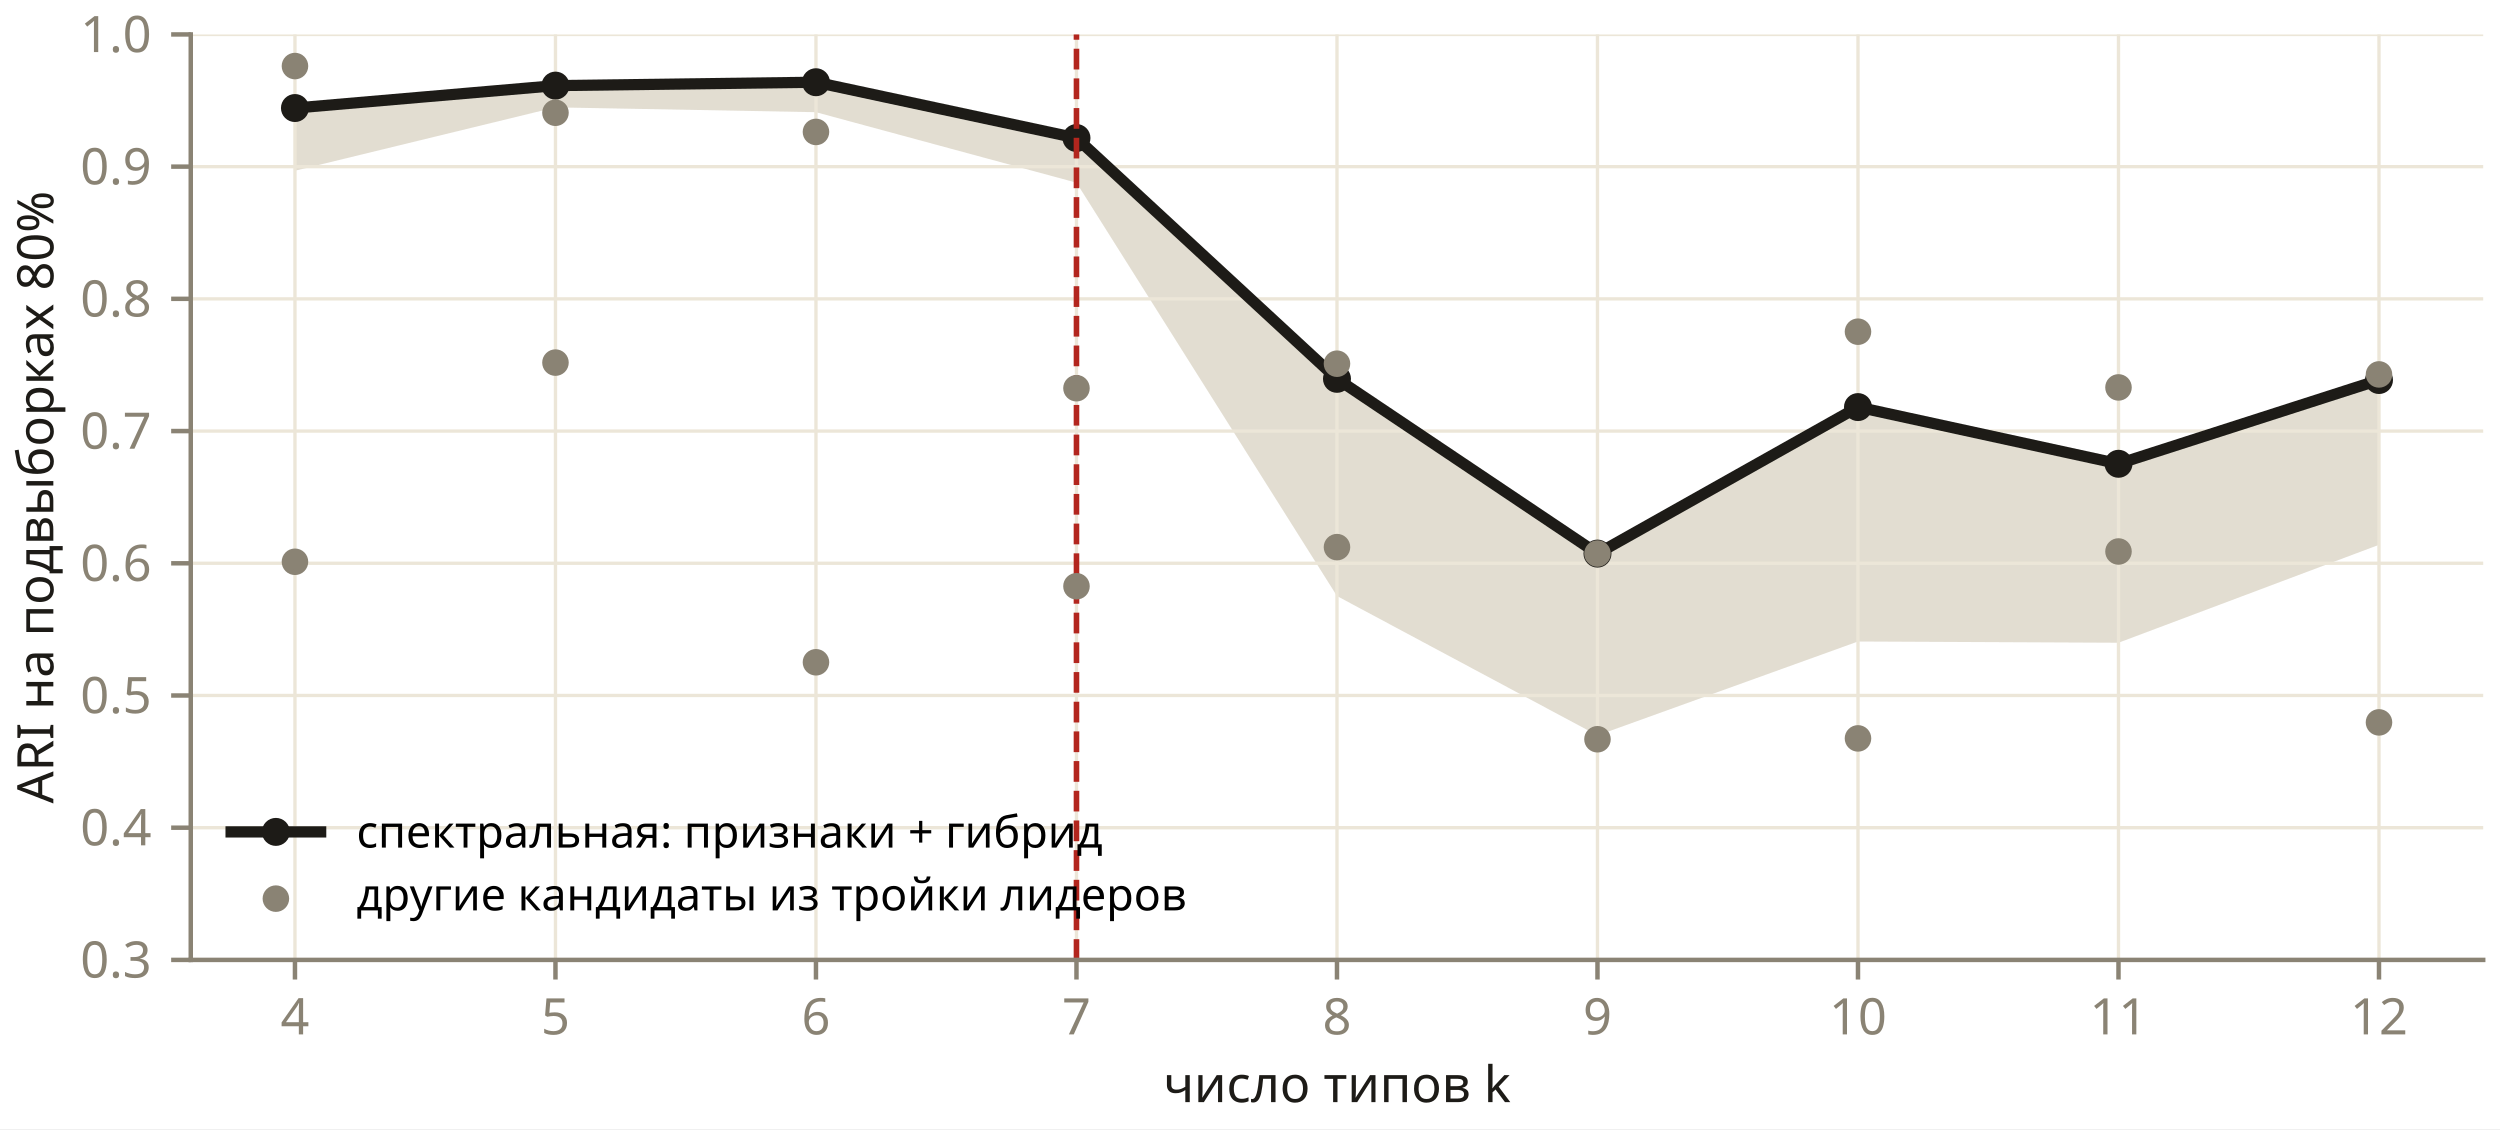
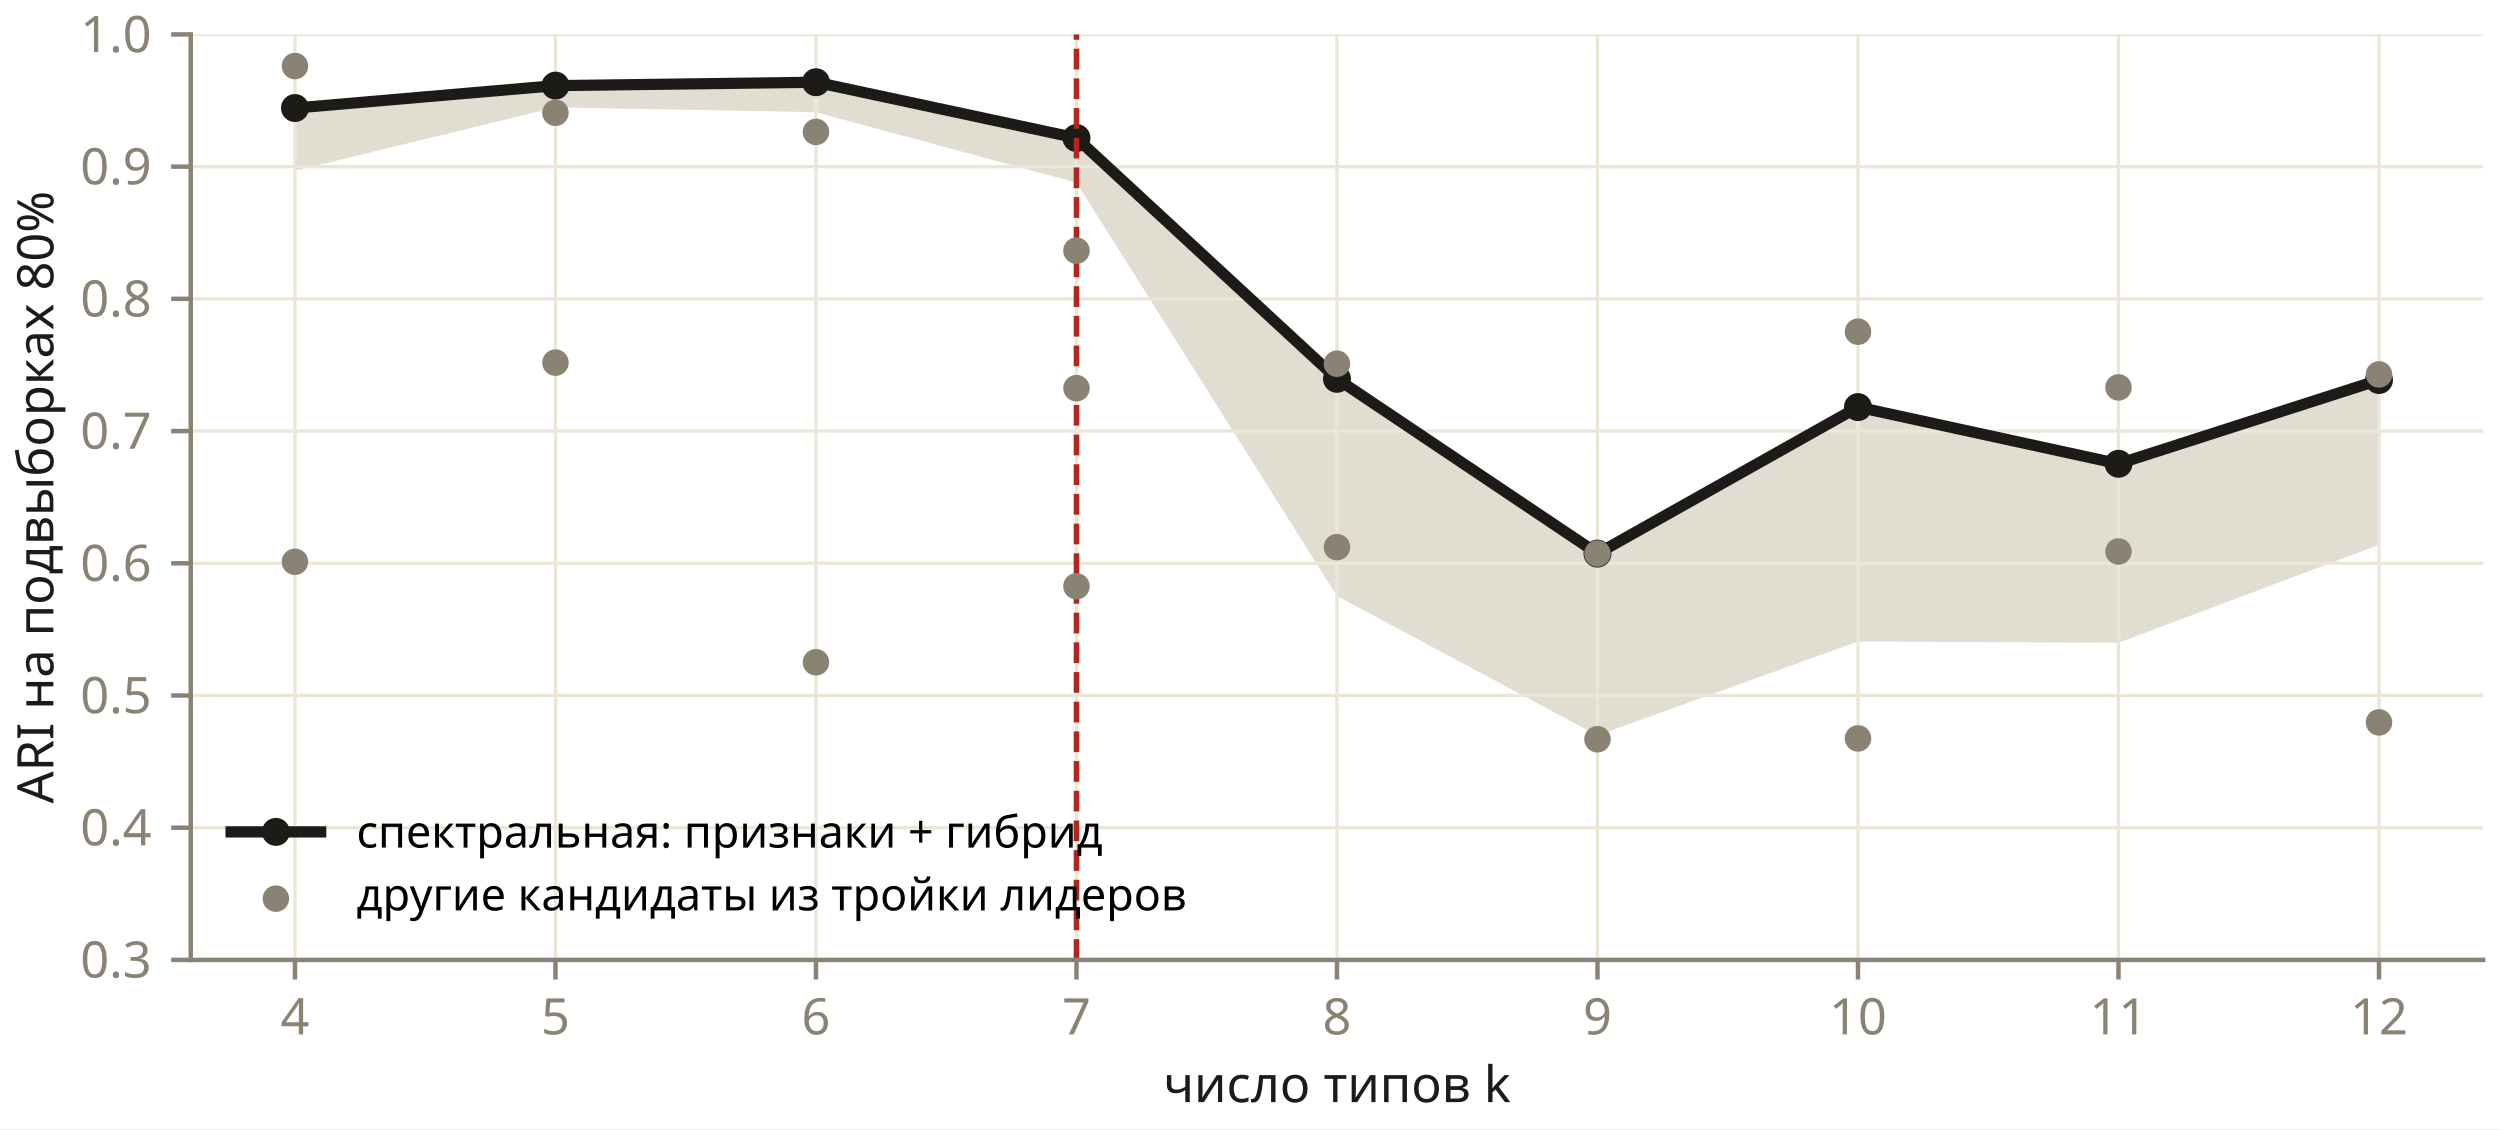
<svg xmlns="http://www.w3.org/2000/svg" xmlns:xlink="http://www.w3.org/1999/xlink" width="446.4pt" height="201.6pt" viewBox="0 0 446.4 201.6" version="1.1">
  <defs>
    <style type="text/css">*{stroke-linejoin: round; stroke-linecap: butt}</style>
  </defs>
  <g id="figure_1">
    <g id="patch_1">
      <path d="M 0 201.6  L 446.4 201.6  L 446.4 0  L 0 0  z " style="fill: #ffffff" />
    </g>
    <g id="axes_1">
      <g id="patch_2">
        <path d="M 34.062 171.4  L 443.4 171.4  L 443.4 6.15  L 34.062 6.15  z " style="fill: #ffffff" />
      </g>
      <g id="FillBetweenPolyCollection_1">
        <defs>
-           <path id="m05aa96f576" d="M 52.668 -182.309  L 52.668 -171.115  L 99.184 -182.43  L 145.699 -181.565  L 192.215 -168.977  L 238.731 -95.172  L 285.246 -70.285  L 331.762 -87.055  L 378.278 -86.833  L 424.793 -104.322  L 424.793 -133.744  L 424.793 -133.744  L 378.278 -118.786  L 331.762 -128.911  L 285.246 -102.751  L 238.731 -133.956  L 192.215 -176.954  L 145.699 -186.917  L 99.184 -186.312  L 52.668 -182.309  z " />
+           <path id="m138ebafce8" d="M 52.668 -182.309  L 52.668 -171.115  L 99.184 -182.43  L 145.699 -181.565  L 192.215 -168.977  L 238.731 -95.172  L 285.246 -70.285  L 331.762 -87.055  L 378.278 -86.833  L 424.793 -104.322  L 424.793 -133.744  L 424.793 -133.744  L 378.278 -118.786  L 331.762 -128.911  L 285.246 -102.751  L 238.731 -133.956  L 192.215 -176.954  L 145.699 -186.917  L 99.184 -186.312  L 52.668 -182.309  z " />
        </defs>
-         <g clip-path="url(#p89f979d2a8)">
-           <use xlink:href="#m05aa96f576" x="0" y="201.6" style="fill: #cfc6b2; fill-opacity: 0.6" />
+         <g clip-path="url(#pb696f75bd1)">
+           <use xlink:href="#m138ebafce8" x="0" y="201.6" style="fill: #cfc6b2; fill-opacity: 0.6" />
        </g>
      </g>
      <g id="matplotlib.axis_1">
        <g id="xtick_1">
          <g id="line2d_1">
-             <path d="M 52.668 171.4  L 52.668 6.15  " clip-path="url(#p89f979d2a8)" style="fill: none; stroke: #ece6d8; stroke-width: 0.6; stroke-linecap: square" />
+             <path d="M 52.668 171.4  L 52.668 6.15  " clip-path="url(#pb696f75bd1)" style="fill: none; stroke: #ece6d8; stroke-width: 0.6; stroke-linecap: square" />
          </g>
          <g id="line2d_2">
            <defs>
-               <path id="m1e022862ef" d="M 0 0  L 0 3.5  " style="stroke: #8a8374; stroke-width: 0.8" />
+               <path id="m0d5b3fad52" d="M 0 0  L 0 3.5  " style="stroke: #8a8374; stroke-width: 0.8" />
            </defs>
            <g>
-               <use xlink:href="#m1e022862ef" x="52.668" y="171.4" style="fill: #8a8374; stroke: #8a8374; stroke-width: 0.8" />
+               <use xlink:href="#m0d5b3fad52" x="52.668" y="171.4" style="fill: #8a8374; stroke: #8a8374; stroke-width: 0.8" />
            </g>
          </g>
          <g id="text_1">
            <text style="font-size: 9px; font-family: 'PT Sans'; text-anchor: middle; fill: #8a8374" x="52.668" y="184.7" transform="rotate(-0 52.66807 184.6998)">4</text>
          </g>
        </g>
        <g id="xtick_2">
          <g id="line2d_3">
-             <path d="M 99.184 171.4  L 99.184 6.15  " clip-path="url(#p89f979d2a8)" style="fill: none; stroke: #ece6d8; stroke-width: 0.6; stroke-linecap: square" />
+             <path d="M 99.184 171.4  L 99.184 6.15  " clip-path="url(#pb696f75bd1)" style="fill: none; stroke: #ece6d8; stroke-width: 0.6; stroke-linecap: square" />
          </g>
          <g id="line2d_4">
            <g>
-               <use xlink:href="#m1e022862ef" x="99.184" y="171.4" style="fill: #8a8374; stroke: #8a8374; stroke-width: 0.8" />
+               <use xlink:href="#m0d5b3fad52" x="99.184" y="171.4" style="fill: #8a8374; stroke: #8a8374; stroke-width: 0.8" />
            </g>
          </g>
          <g id="text_2">
            <text style="font-size: 9px; font-family: 'PT Sans'; text-anchor: middle; fill: #8a8374" x="99.184" y="184.7" transform="rotate(-0 99.18375 184.6998)">5</text>
          </g>
        </g>
        <g id="xtick_3">
          <g id="line2d_5">
-             <path d="M 145.699 171.4  L 145.699 6.15  " clip-path="url(#p89f979d2a8)" style="fill: none; stroke: #ece6d8; stroke-width: 0.6; stroke-linecap: square" />
+             <path d="M 145.699 171.4  L 145.699 6.15  " clip-path="url(#pb696f75bd1)" style="fill: none; stroke: #ece6d8; stroke-width: 0.6; stroke-linecap: square" />
          </g>
          <g id="line2d_6">
            <g>
-               <use xlink:href="#m1e022862ef" x="145.699" y="171.4" style="fill: #8a8374; stroke: #8a8374; stroke-width: 0.8" />
+               <use xlink:href="#m0d5b3fad52" x="145.699" y="171.4" style="fill: #8a8374; stroke: #8a8374; stroke-width: 0.8" />
            </g>
          </g>
          <g id="text_3">
            <text style="font-size: 9px; font-family: 'PT Sans'; text-anchor: middle; fill: #8a8374" x="145.699" y="184.7" transform="rotate(-0 145.6994 184.6998)">6</text>
          </g>
        </g>
        <g id="xtick_4">
          <g id="line2d_7">
-             <path d="M 192.215 171.4  L 192.215 6.15  " clip-path="url(#p89f979d2a8)" style="fill: none; stroke: #ece6d8; stroke-width: 0.6; stroke-linecap: square" />
+             <path d="M 192.215 171.4  L 192.215 6.15  " clip-path="url(#pb696f75bd1)" style="fill: none; stroke: #ece6d8; stroke-width: 0.6; stroke-linecap: square" />
          </g>
          <g id="line2d_8">
            <g>
-               <use xlink:href="#m1e022862ef" x="192.215" y="171.4" style="fill: #8a8374; stroke: #8a8374; stroke-width: 0.8" />
+               <use xlink:href="#m0d5b3fad52" x="192.215" y="171.4" style="fill: #8a8374; stroke: #8a8374; stroke-width: 0.8" />
            </g>
          </g>
          <g id="text_4">
            <text style="font-size: 9px; font-family: 'PT Sans'; text-anchor: middle; fill: #8a8374" x="192.215" y="184.7" transform="rotate(-0 192.2151 184.6998)">7</text>
          </g>
        </g>
        <g id="xtick_5">
          <g id="line2d_9">
-             <path d="M 238.731 171.4  L 238.731 6.15  " clip-path="url(#p89f979d2a8)" style="fill: none; stroke: #ece6d8; stroke-width: 0.6; stroke-linecap: square" />
+             <path d="M 238.731 171.4  L 238.731 6.15  " clip-path="url(#pb696f75bd1)" style="fill: none; stroke: #ece6d8; stroke-width: 0.6; stroke-linecap: square" />
          </g>
          <g id="line2d_10">
            <g>
-               <use xlink:href="#m1e022862ef" x="238.731" y="171.4" style="fill: #8a8374; stroke: #8a8374; stroke-width: 0.8" />
+               <use xlink:href="#m0d5b3fad52" x="238.731" y="171.4" style="fill: #8a8374; stroke: #8a8374; stroke-width: 0.8" />
            </g>
          </g>
          <g id="text_5">
            <text style="font-size: 9px; font-family: 'PT Sans'; text-anchor: middle; fill: #8a8374" x="238.731" y="184.7" transform="rotate(-0 238.7308 184.6998)">8</text>
          </g>
        </g>
        <g id="xtick_6">
          <g id="line2d_11">
-             <path d="M 285.246 171.4  L 285.246 6.15  " clip-path="url(#p89f979d2a8)" style="fill: none; stroke: #ece6d8; stroke-width: 0.6; stroke-linecap: square" />
+             <path d="M 285.246 171.4  L 285.246 6.15  " clip-path="url(#pb696f75bd1)" style="fill: none; stroke: #ece6d8; stroke-width: 0.6; stroke-linecap: square" />
          </g>
          <g id="line2d_12">
            <g>
-               <use xlink:href="#m1e022862ef" x="285.246" y="171.4" style="fill: #8a8374; stroke: #8a8374; stroke-width: 0.8" />
+               <use xlink:href="#m0d5b3fad52" x="285.246" y="171.4" style="fill: #8a8374; stroke: #8a8374; stroke-width: 0.8" />
            </g>
          </g>
          <g id="text_6">
            <text style="font-size: 9px; font-family: 'PT Sans'; text-anchor: middle; fill: #8a8374" x="285.246" y="184.7" transform="rotate(-0 285.2465 184.6998)">9</text>
          </g>
        </g>
        <g id="xtick_7">
          <g id="line2d_13">
-             <path d="M 331.762 171.4  L 331.762 6.15  " clip-path="url(#p89f979d2a8)" style="fill: none; stroke: #ece6d8; stroke-width: 0.6; stroke-linecap: square" />
+             <path d="M 331.762 171.4  L 331.762 6.15  " clip-path="url(#pb696f75bd1)" style="fill: none; stroke: #ece6d8; stroke-width: 0.6; stroke-linecap: square" />
          </g>
          <g id="line2d_14">
            <g>
-               <use xlink:href="#m1e022862ef" x="331.762" y="171.4" style="fill: #8a8374; stroke: #8a8374; stroke-width: 0.8" />
+               <use xlink:href="#m0d5b3fad52" x="331.762" y="171.4" style="fill: #8a8374; stroke: #8a8374; stroke-width: 0.8" />
            </g>
          </g>
          <g id="text_7">
            <text style="font-size: 9px; font-family: 'PT Sans'; text-anchor: middle; fill: #8a8374" x="331.762" y="184.7" transform="rotate(-0 331.7621 184.6998)">10</text>
          </g>
        </g>
        <g id="xtick_8">
          <g id="line2d_15">
-             <path d="M 378.278 171.4  L 378.278 6.15  " clip-path="url(#p89f979d2a8)" style="fill: none; stroke: #ece6d8; stroke-width: 0.6; stroke-linecap: square" />
+             <path d="M 378.278 171.4  L 378.278 6.15  " clip-path="url(#pb696f75bd1)" style="fill: none; stroke: #ece6d8; stroke-width: 0.6; stroke-linecap: square" />
          </g>
          <g id="line2d_16">
            <g>
-               <use xlink:href="#m1e022862ef" x="378.278" y="171.4" style="fill: #8a8374; stroke: #8a8374; stroke-width: 0.8" />
+               <use xlink:href="#m0d5b3fad52" x="378.278" y="171.4" style="fill: #8a8374; stroke: #8a8374; stroke-width: 0.8" />
            </g>
          </g>
          <g id="text_8">
            <text style="font-size: 9px; font-family: 'PT Sans'; text-anchor: middle; fill: #8a8374" x="378.278" y="184.7" transform="rotate(-0 378.2778 184.6998)">11</text>
          </g>
        </g>
        <g id="xtick_9">
          <g id="line2d_17">
-             <path d="M 424.793 171.4  L 424.793 6.15  " clip-path="url(#p89f979d2a8)" style="fill: none; stroke: #ece6d8; stroke-width: 0.6; stroke-linecap: square" />
+             <path d="M 424.793 171.4  L 424.793 6.15  " clip-path="url(#pb696f75bd1)" style="fill: none; stroke: #ece6d8; stroke-width: 0.6; stroke-linecap: square" />
          </g>
          <g id="line2d_18">
            <g>
-               <use xlink:href="#m1e022862ef" x="424.793" y="171.4" style="fill: #8a8374; stroke: #8a8374; stroke-width: 0.8" />
+               <use xlink:href="#m0d5b3fad52" x="424.793" y="171.4" style="fill: #8a8374; stroke: #8a8374; stroke-width: 0.8" />
            </g>
          </g>
          <g id="text_9">
            <text style="font-size: 9px; font-family: 'PT Sans'; text-anchor: middle; fill: #8a8374" x="424.793" y="184.7" transform="rotate(-0 424.7935 184.6998)">12</text>
          </g>
        </g>
        <g id="text_10">
          <text style="font-size: 9px; font-family: 'PT Sans'; text-anchor: middle; fill: #1d1b17" x="238.731" y="196.8" transform="rotate(-0 238.7308 196.7998)">число типов k</text>
        </g>
      </g>
      <g id="matplotlib.axis_2">
        <g id="ytick_1">
          <g id="line2d_19">
-             <path d="M 34.062 171.4  L 443.4 171.4  " clip-path="url(#p89f979d2a8)" style="fill: none; stroke: #ece6d8; stroke-width: 0.6; stroke-linecap: square" />
+             <path d="M 34.062 171.4  L 443.4 171.4  " clip-path="url(#pb696f75bd1)" style="fill: none; stroke: #ece6d8; stroke-width: 0.6; stroke-linecap: square" />
          </g>
          <g id="line2d_20">
            <defs>
-               <path id="mde08b8a842" d="M 0 0  L -3.5 0  " style="stroke: #8a8374; stroke-width: 0.8" />
+               <path id="me2617e5d49" d="M 0 0  L -3.5 0  " style="stroke: #8a8374; stroke-width: 0.8" />
            </defs>
            <g>
-               <use xlink:href="#mde08b8a842" x="34.062" y="171.4" style="fill: #8a8374; stroke: #8a8374; stroke-width: 0.8" />
+               <use xlink:href="#me2617e5d49" x="34.062" y="171.4" style="fill: #8a8374; stroke: #8a8374; stroke-width: 0.8" />
            </g>
          </g>
          <g id="text_11">
            <text style="font-size: 9px; font-family: 'PT Sans'; text-anchor: end; fill: #8a8374" x="27.062" y="174.55" transform="rotate(-0 27.0618 174.5498)">0.3</text>
          </g>
        </g>
        <g id="ytick_2">
          <g id="line2d_21">
-             <path d="M 34.062 147.793  L 443.4 147.793  " clip-path="url(#p89f979d2a8)" style="fill: none; stroke: #ece6d8; stroke-width: 0.6; stroke-linecap: square" />
+             <path d="M 34.062 147.793  L 443.4 147.793  " clip-path="url(#pb696f75bd1)" style="fill: none; stroke: #ece6d8; stroke-width: 0.6; stroke-linecap: square" />
          </g>
          <g id="line2d_22">
            <g>
-               <use xlink:href="#mde08b8a842" x="34.062" y="147.793" style="fill: #8a8374; stroke: #8a8374; stroke-width: 0.8" />
+               <use xlink:href="#me2617e5d49" x="34.062" y="147.793" style="fill: #8a8374; stroke: #8a8374; stroke-width: 0.8" />
            </g>
          </g>
          <g id="text_12">
            <text style="font-size: 9px; font-family: 'PT Sans'; text-anchor: end; fill: #8a8374" x="27.062" y="150.943" transform="rotate(-0 27.0618 150.9427)">0.4</text>
          </g>
        </g>
        <g id="ytick_3">
          <g id="line2d_23">
-             <path d="M 34.062 124.186  L 443.4 124.186  " clip-path="url(#p89f979d2a8)" style="fill: none; stroke: #ece6d8; stroke-width: 0.6; stroke-linecap: square" />
+             <path d="M 34.062 124.186  L 443.4 124.186  " clip-path="url(#pb696f75bd1)" style="fill: none; stroke: #ece6d8; stroke-width: 0.6; stroke-linecap: square" />
          </g>
          <g id="line2d_24">
            <g>
-               <use xlink:href="#mde08b8a842" x="34.062" y="124.186" style="fill: #8a8374; stroke: #8a8374; stroke-width: 0.8" />
+               <use xlink:href="#me2617e5d49" x="34.062" y="124.186" style="fill: #8a8374; stroke: #8a8374; stroke-width: 0.8" />
            </g>
          </g>
          <g id="text_13">
            <text style="font-size: 9px; font-family: 'PT Sans'; text-anchor: end; fill: #8a8374" x="27.062" y="127.336" transform="rotate(-0 27.0618 127.3356)">0.5</text>
          </g>
        </g>
        <g id="ytick_4">
          <g id="line2d_25">
-             <path d="M 34.062 100.579  L 443.4 100.579  " clip-path="url(#p89f979d2a8)" style="fill: none; stroke: #ece6d8; stroke-width: 0.6; stroke-linecap: square" />
+             <path d="M 34.062 100.579  L 443.4 100.579  " clip-path="url(#pb696f75bd1)" style="fill: none; stroke: #ece6d8; stroke-width: 0.6; stroke-linecap: square" />
          </g>
          <g id="line2d_26">
            <g>
-               <use xlink:href="#mde08b8a842" x="34.062" y="100.579" style="fill: #8a8374; stroke: #8a8374; stroke-width: 0.8" />
+               <use xlink:href="#me2617e5d49" x="34.062" y="100.579" style="fill: #8a8374; stroke: #8a8374; stroke-width: 0.8" />
            </g>
          </g>
          <g id="text_14">
            <text style="font-size: 9px; font-family: 'PT Sans'; text-anchor: end; fill: #8a8374" x="27.062" y="103.729" transform="rotate(-0 27.0618 103.7285)">0.6</text>
          </g>
        </g>
        <g id="ytick_5">
          <g id="line2d_27">
-             <path d="M 34.062 76.971  L 443.4 76.971  " clip-path="url(#p89f979d2a8)" style="fill: none; stroke: #ece6d8; stroke-width: 0.6; stroke-linecap: square" />
+             <path d="M 34.062 76.971  L 443.4 76.971  " clip-path="url(#pb696f75bd1)" style="fill: none; stroke: #ece6d8; stroke-width: 0.6; stroke-linecap: square" />
          </g>
          <g id="line2d_28">
            <g>
-               <use xlink:href="#mde08b8a842" x="34.062" y="76.971" style="fill: #8a8374; stroke: #8a8374; stroke-width: 0.8" />
+               <use xlink:href="#me2617e5d49" x="34.062" y="76.971" style="fill: #8a8374; stroke: #8a8374; stroke-width: 0.8" />
            </g>
          </g>
          <g id="text_15">
            <text style="font-size: 9px; font-family: 'PT Sans'; text-anchor: end; fill: #8a8374" x="27.062" y="80.121" transform="rotate(-0 27.0618 80.12146)">0.7</text>
          </g>
        </g>
        <g id="ytick_6">
          <g id="line2d_29">
-             <path d="M 34.062 53.364  L 443.4 53.364  " clip-path="url(#p89f979d2a8)" style="fill: none; stroke: #ece6d8; stroke-width: 0.6; stroke-linecap: square" />
+             <path d="M 34.062 53.364  L 443.4 53.364  " clip-path="url(#pb696f75bd1)" style="fill: none; stroke: #ece6d8; stroke-width: 0.6; stroke-linecap: square" />
          </g>
          <g id="line2d_30">
            <g>
-               <use xlink:href="#mde08b8a842" x="34.062" y="53.364" style="fill: #8a8374; stroke: #8a8374; stroke-width: 0.8" />
+               <use xlink:href="#me2617e5d49" x="34.062" y="53.364" style="fill: #8a8374; stroke: #8a8374; stroke-width: 0.8" />
            </g>
          </g>
          <g id="text_16">
            <text style="font-size: 9px; font-family: 'PT Sans'; text-anchor: end; fill: #8a8374" x="27.062" y="56.514" transform="rotate(-0 27.0618 56.51439)">0.8</text>
          </g>
        </g>
        <g id="ytick_7">
          <g id="line2d_31">
-             <path d="M 34.062 29.757  L 443.4 29.757  " clip-path="url(#p89f979d2a8)" style="fill: none; stroke: #ece6d8; stroke-width: 0.6; stroke-linecap: square" />
+             <path d="M 34.062 29.757  L 443.4 29.757  " clip-path="url(#pb696f75bd1)" style="fill: none; stroke: #ece6d8; stroke-width: 0.6; stroke-linecap: square" />
          </g>
          <g id="line2d_32">
            <g>
-               <use xlink:href="#mde08b8a842" x="34.062" y="29.757" style="fill: #8a8374; stroke: #8a8374; stroke-width: 0.8" />
+               <use xlink:href="#me2617e5d49" x="34.062" y="29.757" style="fill: #8a8374; stroke: #8a8374; stroke-width: 0.8" />
            </g>
          </g>
          <g id="text_17">
            <text style="font-size: 9px; font-family: 'PT Sans'; text-anchor: end; fill: #8a8374" x="27.062" y="32.907" transform="rotate(-0 27.0618 32.90731)">0.9</text>
          </g>
        </g>
        <g id="ytick_8">
          <g id="line2d_33">
-             <path d="M 34.062 6.15  L 443.4 6.15  " clip-path="url(#p89f979d2a8)" style="fill: none; stroke: #ece6d8; stroke-width: 0.6; stroke-linecap: square" />
+             <path d="M 34.062 6.15  L 443.4 6.15  " clip-path="url(#pb696f75bd1)" style="fill: none; stroke: #ece6d8; stroke-width: 0.6; stroke-linecap: square" />
          </g>
          <g id="line2d_34">
            <g>
-               <use xlink:href="#mde08b8a842" x="34.062" y="6.15" style="fill: #8a8374; stroke: #8a8374; stroke-width: 0.8" />
+               <use xlink:href="#me2617e5d49" x="34.062" y="6.15" style="fill: #8a8374; stroke: #8a8374; stroke-width: 0.8" />
            </g>
          </g>
          <g id="text_18">
            <text style="font-size: 9px; font-family: 'PT Sans'; text-anchor: end; fill: #8a8374" x="27.062" y="9.3" transform="rotate(-0 27.0618 9.30024)">1.0</text>
          </g>
        </g>
        <g id="text_19">
          <text style="font-size: 9px; font-family: 'PT Sans'; text-anchor: middle; fill: #1d1b17" x="9.525" y="88.775" transform="rotate(-90 9.52524 88.775)">ARI на подвыборках 80%</text>
        </g>
      </g>
      <g id="line2d_35">
-         <path d="M 52.668 19.291  L 99.184 15.288  L 145.699 14.683  L 192.215 24.646  L 238.731 67.644  L 285.246 98.849  L 331.762 72.689  L 378.278 82.814  L 424.793 67.856  " clip-path="url(#p89f979d2a8)" style="fill: none; stroke: #1d1b17; stroke-width: 2; stroke-linecap: square" />
+         <path d="M 52.668 19.291  L 99.184 15.288  L 145.699 14.683  L 192.215 24.646  L 238.731 67.644  L 285.246 98.849  L 331.762 72.689  L 378.278 82.814  L 424.793 67.856  " clip-path="url(#pb696f75bd1)" style="fill: none; stroke: #1d1b17; stroke-width: 2; stroke-linecap: square" />
        <defs>
-           <path id="m83f887a73e" d="M 0 2  C 0.53 2 1.039 1.789 1.414 1.414  C 1.789 1.039 2 0.53 2 0  C 2 -0.53 1.789 -1.039 1.414 -1.414  C 1.039 -1.789 0.53 -2 0 -2  C -0.53 -2 -1.039 -1.789 -1.414 -1.414  C -1.789 -1.039 -2 -0.53 -2 0  C -2 0.53 -1.789 1.039 -1.414 1.414  C -1.039 1.789 -0.53 2 0 2  z " style="stroke: #1d1b17" />
+           <path id="mc2202b5751" d="M 0 2  C 0.53 2 1.039 1.789 1.414 1.414  C 1.789 1.039 2 0.53 2 0  C 2 -0.53 1.789 -1.039 1.414 -1.414  C 1.039 -1.789 0.53 -2 0 -2  C -0.53 -2 -1.039 -1.789 -1.414 -1.414  C -1.789 -1.039 -2 -0.53 -2 0  C -2 0.53 -1.789 1.039 -1.414 1.414  C -1.039 1.789 -0.53 2 0 2  z " style="stroke: #1d1b17" />
        </defs>
-         <g clip-path="url(#p89f979d2a8)">
-           <use xlink:href="#m83f887a73e" x="52.668" y="19.291" style="fill: #1d1b17; stroke: #1d1b17" />
-           <use xlink:href="#m83f887a73e" x="99.184" y="15.288" style="fill: #1d1b17; stroke: #1d1b17" />
-           <use xlink:href="#m83f887a73e" x="145.699" y="14.683" style="fill: #1d1b17; stroke: #1d1b17" />
-           <use xlink:href="#m83f887a73e" x="192.215" y="24.646" style="fill: #1d1b17; stroke: #1d1b17" />
-           <use xlink:href="#m83f887a73e" x="238.731" y="67.644" style="fill: #1d1b17; stroke: #1d1b17" />
-           <use xlink:href="#m83f887a73e" x="285.246" y="98.849" style="fill: #1d1b17; stroke: #1d1b17" />
-           <use xlink:href="#m83f887a73e" x="331.762" y="72.689" style="fill: #1d1b17; stroke: #1d1b17" />
-           <use xlink:href="#m83f887a73e" x="378.278" y="82.814" style="fill: #1d1b17; stroke: #1d1b17" />
-           <use xlink:href="#m83f887a73e" x="424.793" y="67.856" style="fill: #1d1b17; stroke: #1d1b17" />
+         <g clip-path="url(#pb696f75bd1)">
+           <use xlink:href="#mc2202b5751" x="52.668" y="19.291" style="fill: #1d1b17; stroke: #1d1b17" />
+           <use xlink:href="#mc2202b5751" x="99.184" y="15.288" style="fill: #1d1b17; stroke: #1d1b17" />
+           <use xlink:href="#mc2202b5751" x="145.699" y="14.683" style="fill: #1d1b17; stroke: #1d1b17" />
+           <use xlink:href="#mc2202b5751" x="192.215" y="24.646" style="fill: #1d1b17; stroke: #1d1b17" />
+           <use xlink:href="#mc2202b5751" x="238.731" y="67.644" style="fill: #1d1b17; stroke: #1d1b17" />
+           <use xlink:href="#mc2202b5751" x="285.246" y="98.849" style="fill: #1d1b17; stroke: #1d1b17" />
+           <use xlink:href="#mc2202b5751" x="331.762" y="72.689" style="fill: #1d1b17; stroke: #1d1b17" />
+           <use xlink:href="#mc2202b5751" x="378.278" y="82.814" style="fill: #1d1b17; stroke: #1d1b17" />
+           <use xlink:href="#mc2202b5751" x="424.793" y="67.856" style="fill: #1d1b17; stroke: #1d1b17" />
        </g>
      </g>
      <g id="line2d_36">
-         <path d="M 192.215 171.4  L 192.215 6.15  " clip-path="url(#p89f979d2a8)" style="fill: none; stroke-dasharray: 3.7,1.6; stroke-dashoffset: 0; stroke: #b3261e" />
+         <path d="M 192.215 171.4  L 192.215 6.15  " clip-path="url(#pb696f75bd1)" style="fill: none; stroke-dasharray: 3.7,1.6; stroke-dashoffset: 0; stroke: #b3261e" />
      </g>
      <g id="patch_3">
        <path d="M 34.062 171.4  L 34.062 6.15  " style="fill: none; stroke: #8a8374; stroke-width: 0.8; stroke-linejoin: miter; stroke-linecap: square" />
      </g>
      <g id="patch_4">
        <path d="M 34.062 171.4  L 443.4 171.4  " style="fill: none; stroke: #8a8374; stroke-width: 0.8; stroke-linejoin: miter; stroke-linecap: square" />
      </g>
      <g id="PathCollection_1">
        <defs>
-           <path id="m845548653c" d="M 0 1.871  C 0.496 1.871 0.972 1.674 1.323 1.323  C 1.674 0.972 1.871 0.496 1.871 0  C 1.871 -0.496 1.674 -0.972 1.323 -1.323  C 0.972 -1.674 0.496 -1.871 0 -1.871  C -0.496 -1.871 -0.972 -1.674 -1.323 -1.323  C -1.674 -0.972 -1.871 -0.496 -1.871 0  C -1.871 0.496 -1.674 0.972 -1.323 1.323  C -0.972 1.674 -0.496 1.871 0 1.871  z " style="stroke: #8a8374" />
+           <path id="ma143c29f11" d="M 0 1.871  C 0.496 1.871 0.972 1.674 1.323 1.323  C 1.674 0.972 1.871 0.496 1.871 0  C 1.871 -0.496 1.674 -0.972 1.323 -1.323  C 0.972 -1.674 0.496 -1.871 0 -1.871  C -0.496 -1.871 -0.972 -1.674 -1.323 -1.323  C -1.674 -0.972 -1.871 -0.496 -1.871 0  C -1.871 0.496 -1.674 0.972 -1.323 1.323  C -0.972 1.674 -0.496 1.871 0 1.871  z " style="stroke: #8a8374" />
        </defs>
-         <g clip-path="url(#p89f979d2a8)">
-           <use xlink:href="#m845548653c" x="52.668" y="100.311" style="fill: #8a8374; stroke: #8a8374" />
-           <use xlink:href="#m845548653c" x="52.668" y="11.796" style="fill: #8a8374; stroke: #8a8374" />
-           <use xlink:href="#m845548653c" x="99.184" y="20.135" style="fill: #8a8374; stroke: #8a8374" />
-           <use xlink:href="#m845548653c" x="99.184" y="64.747" style="fill: #8a8374; stroke: #8a8374" />
-           <use xlink:href="#m845548653c" x="145.699" y="23.558" style="fill: #8a8374; stroke: #8a8374" />
-           <use xlink:href="#m845548653c" x="145.699" y="118.256" style="fill: #8a8374; stroke: #8a8374" />
-           <use xlink:href="#m845548653c" x="192.215" y="69.32" style="fill: #8a8374; stroke: #8a8374" />
-           <use xlink:href="#m845548653c" x="192.215" y="104.68" style="fill: #8a8374; stroke: #8a8374" />
-           <use xlink:href="#m845548653c" x="238.731" y="64.943" style="fill: #8a8374; stroke: #8a8374" />
-           <use xlink:href="#m845548653c" x="238.731" y="97.697" style="fill: #8a8374; stroke: #8a8374" />
-           <use xlink:href="#m845548653c" x="285.246" y="98.841" style="fill: #8a8374; stroke: #8a8374" />
-           <use xlink:href="#m845548653c" x="285.246" y="132.001" style="fill: #8a8374; stroke: #8a8374" />
-           <use xlink:href="#m845548653c" x="331.762" y="59.228" style="fill: #8a8374; stroke: #8a8374" />
-           <use xlink:href="#m845548653c" x="331.762" y="131.848" style="fill: #8a8374; stroke: #8a8374" />
-           <use xlink:href="#m845548653c" x="378.278" y="69.178" style="fill: #8a8374; stroke: #8a8374" />
-           <use xlink:href="#m845548653c" x="378.278" y="98.475" style="fill: #8a8374; stroke: #8a8374" />
-           <use xlink:href="#m845548653c" x="424.793" y="66.855" style="fill: #8a8374; stroke: #8a8374" />
-           <use xlink:href="#m845548653c" x="424.793" y="128.99" style="fill: #8a8374; stroke: #8a8374" />
+         <g clip-path="url(#pb696f75bd1)">
+           <use xlink:href="#ma143c29f11" x="192.215" y="44.756" style="fill: #8a8374; stroke: #8a8374" />
+           <use xlink:href="#ma143c29f11" x="52.668" y="100.311" style="fill: #8a8374; stroke: #8a8374" />
+           <use xlink:href="#ma143c29f11" x="52.668" y="11.796" style="fill: #8a8374; stroke: #8a8374" />
+           <use xlink:href="#ma143c29f11" x="99.184" y="20.135" style="fill: #8a8374; stroke: #8a8374" />
+           <use xlink:href="#ma143c29f11" x="99.184" y="64.747" style="fill: #8a8374; stroke: #8a8374" />
+           <use xlink:href="#ma143c29f11" x="145.699" y="23.558" style="fill: #8a8374; stroke: #8a8374" />
+           <use xlink:href="#ma143c29f11" x="145.699" y="118.256" style="fill: #8a8374; stroke: #8a8374" />
+           <use xlink:href="#ma143c29f11" x="192.215" y="69.32" style="fill: #8a8374; stroke: #8a8374" />
+           <use xlink:href="#ma143c29f11" x="192.215" y="104.68" style="fill: #8a8374; stroke: #8a8374" />
+           <use xlink:href="#ma143c29f11" x="238.731" y="64.943" style="fill: #8a8374; stroke: #8a8374" />
+           <use xlink:href="#ma143c29f11" x="238.731" y="97.697" style="fill: #8a8374; stroke: #8a8374" />
+           <use xlink:href="#ma143c29f11" x="285.246" y="98.841" style="fill: #8a8374; stroke: #8a8374" />
+           <use xlink:href="#ma143c29f11" x="285.246" y="132.001" style="fill: #8a8374; stroke: #8a8374" />
+           <use xlink:href="#ma143c29f11" x="331.762" y="59.228" style="fill: #8a8374; stroke: #8a8374" />
+           <use xlink:href="#ma143c29f11" x="331.762" y="131.848" style="fill: #8a8374; stroke: #8a8374" />
+           <use xlink:href="#ma143c29f11" x="378.278" y="69.178" style="fill: #8a8374; stroke: #8a8374" />
+           <use xlink:href="#ma143c29f11" x="378.278" y="98.475" style="fill: #8a8374; stroke: #8a8374" />
+           <use xlink:href="#ma143c29f11" x="424.793" y="66.855" style="fill: #8a8374; stroke: #8a8374" />
+           <use xlink:href="#ma143c29f11" x="424.793" y="128.99" style="fill: #8a8374; stroke: #8a8374" />
        </g>
      </g>
      <g id="legend_1">
        <g id="line2d_37">
          <path d="M 41.262 148.544  L 49.262 148.544  L 57.262 148.544  " style="fill: none; stroke: #1d1b17; stroke-width: 2; stroke-linecap: square" />
          <g>
-             <use xlink:href="#m83f887a73e" x="49.262" y="148.544" style="fill: #1d1b17; stroke: #1d1b17" />
+             <use xlink:href="#mc2202b5751" x="49.262" y="148.544" style="fill: #1d1b17; stroke: #1d1b17" />
          </g>
        </g>
        <g id="text_20">
          <text style="font-size: 8px; font-family: 'PT Sans'; text-anchor: start" x="63.662" y="151.344" transform="rotate(-0 63.6618 151.3435)">спектральная: признаки + гибрид</text>
        </g>
        <g id="PathCollection_2">
          <g>
-             <use xlink:href="#m845548653c" x="49.262" y="160.46" style="fill: #8a8374; stroke: #8a8374" />
+             <use xlink:href="#ma143c29f11" x="49.262" y="160.46" style="fill: #8a8374; stroke: #8a8374" />
          </g>
        </g>
        <g id="text_21">
          <text style="font-size: 8px; font-family: 'PT Sans'; text-anchor: start" x="63.662" y="162.56" transform="rotate(-0 63.6618 162.5598)">другие кандидаты из тройки лидеров</text>
        </g>
      </g>
    </g>
  </g>
  <defs>
-     <clipPath id="p89f979d2a8">
+     <clipPath id="pb696f75bd1">
      <rect x="34.062" y="6.15" width="409.338" height="165.25" />
    </clipPath>
  </defs>
</svg>
